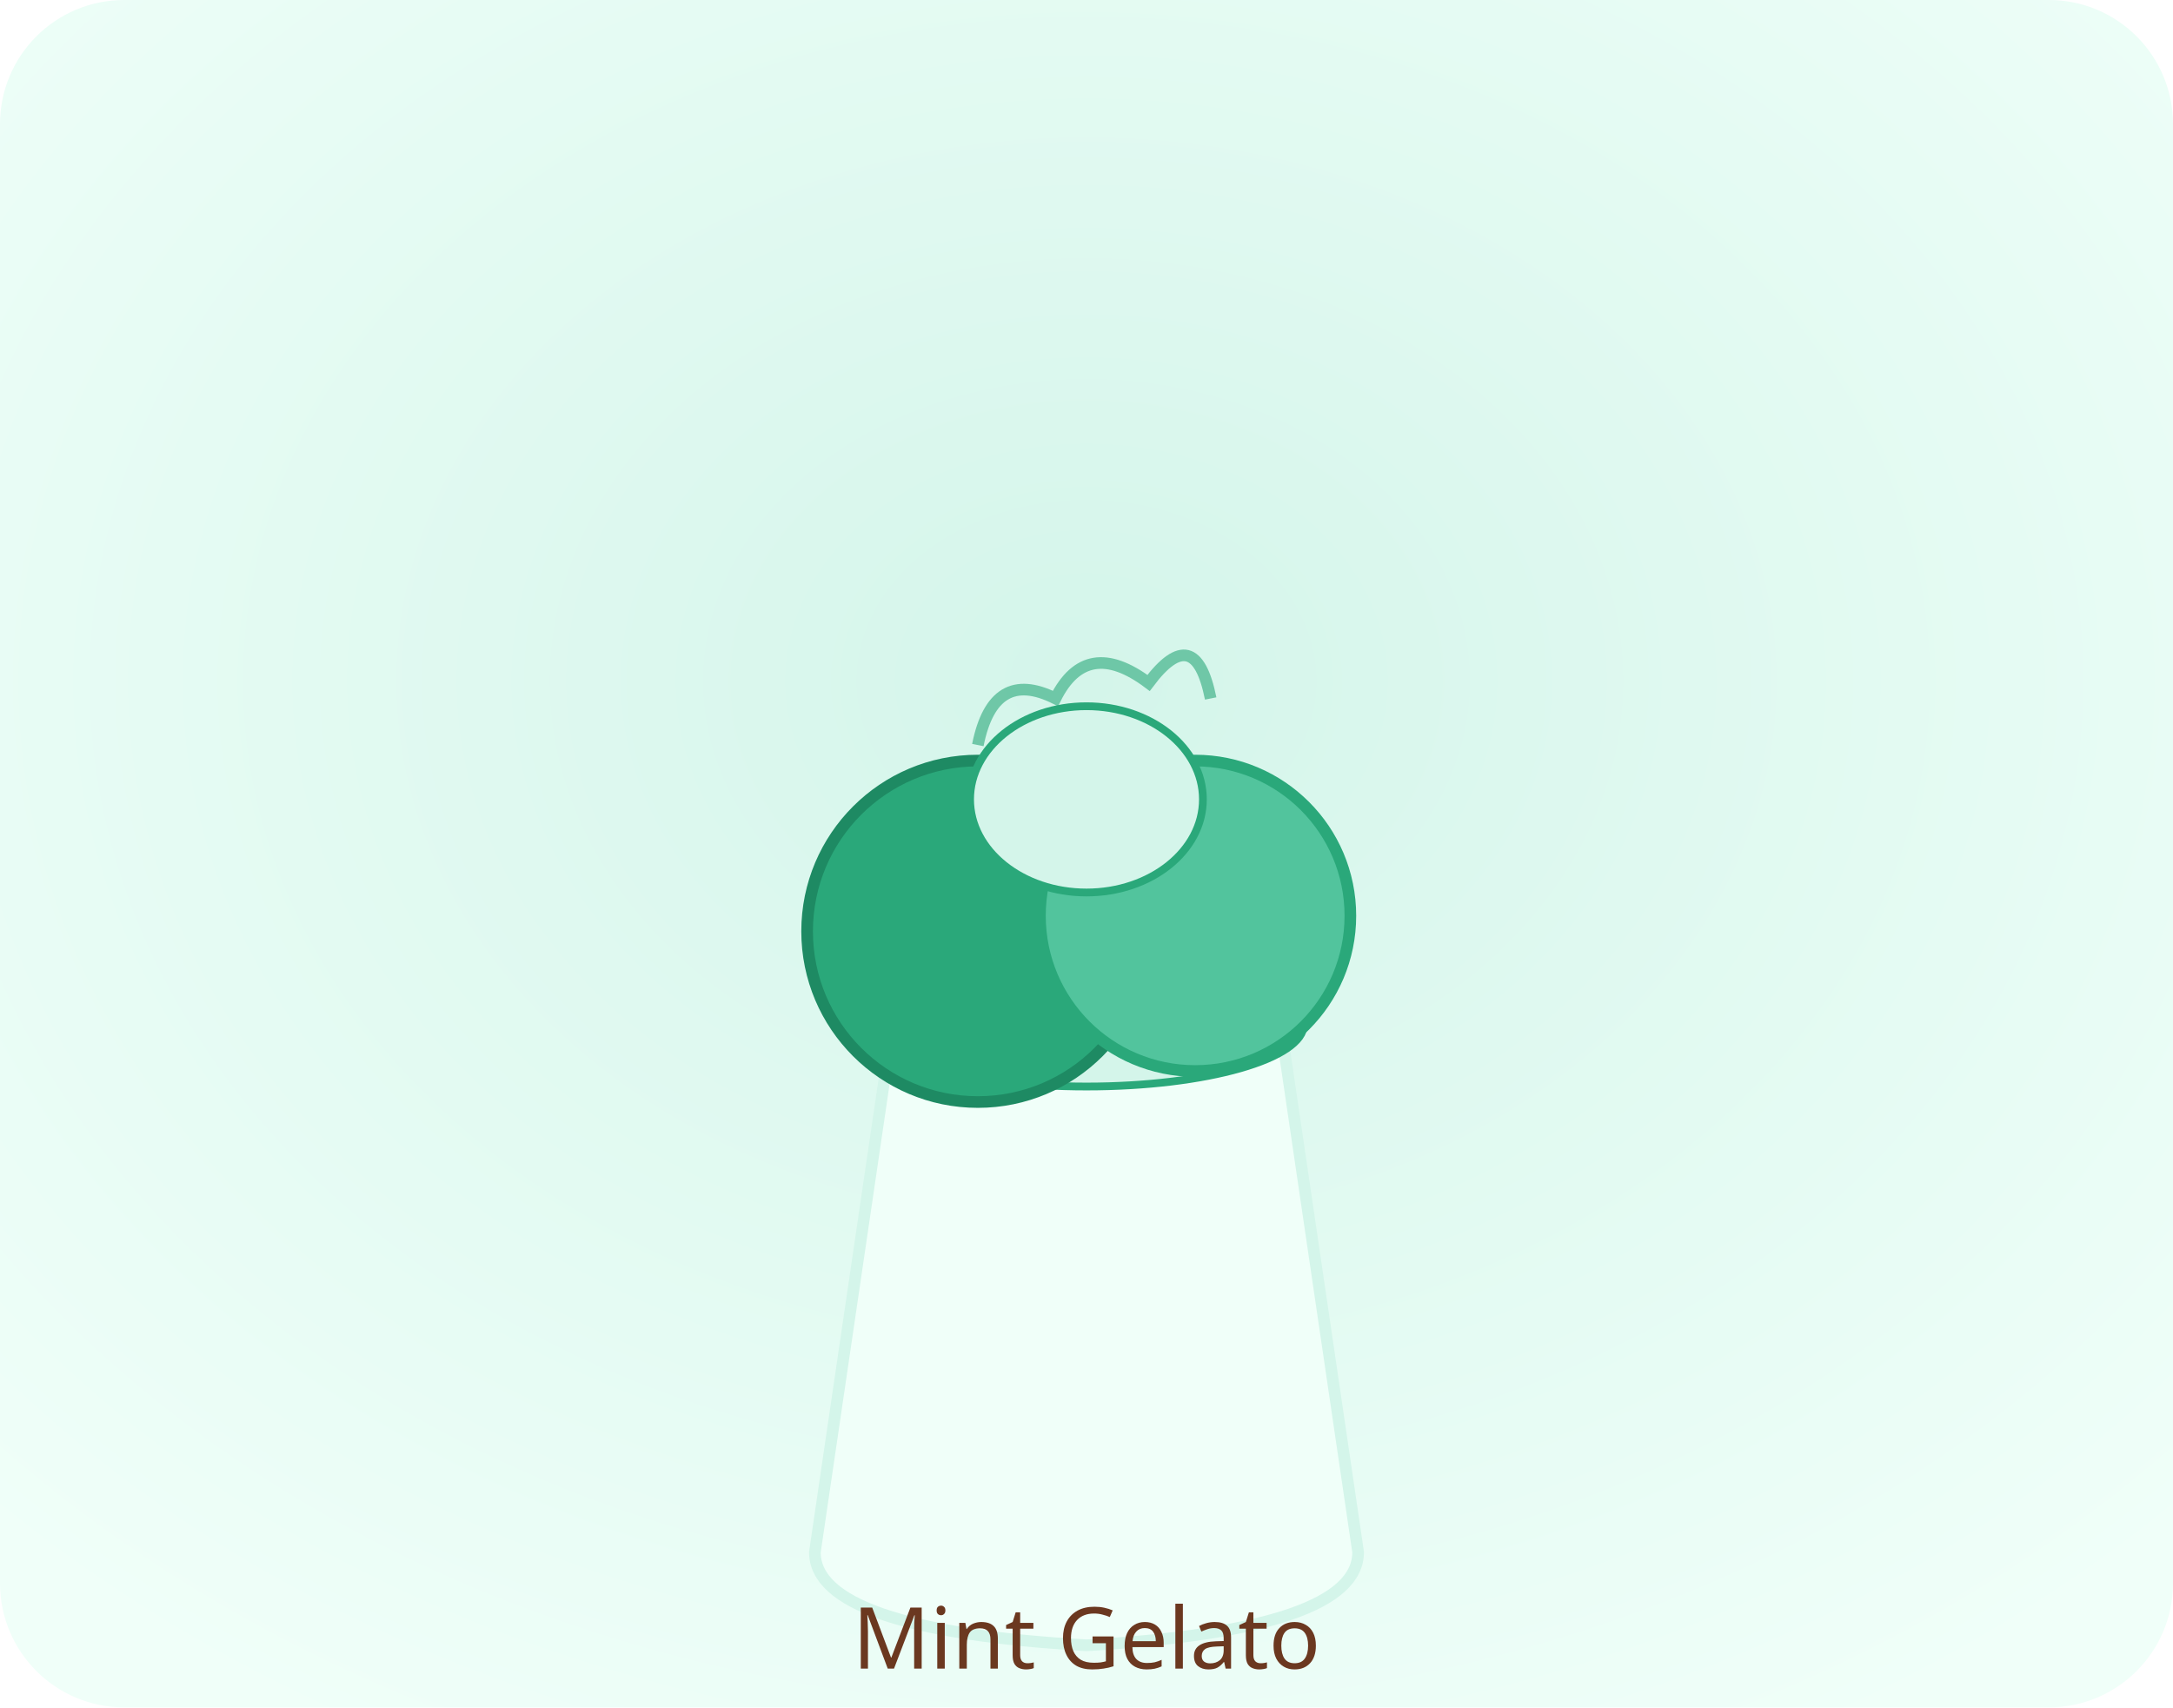
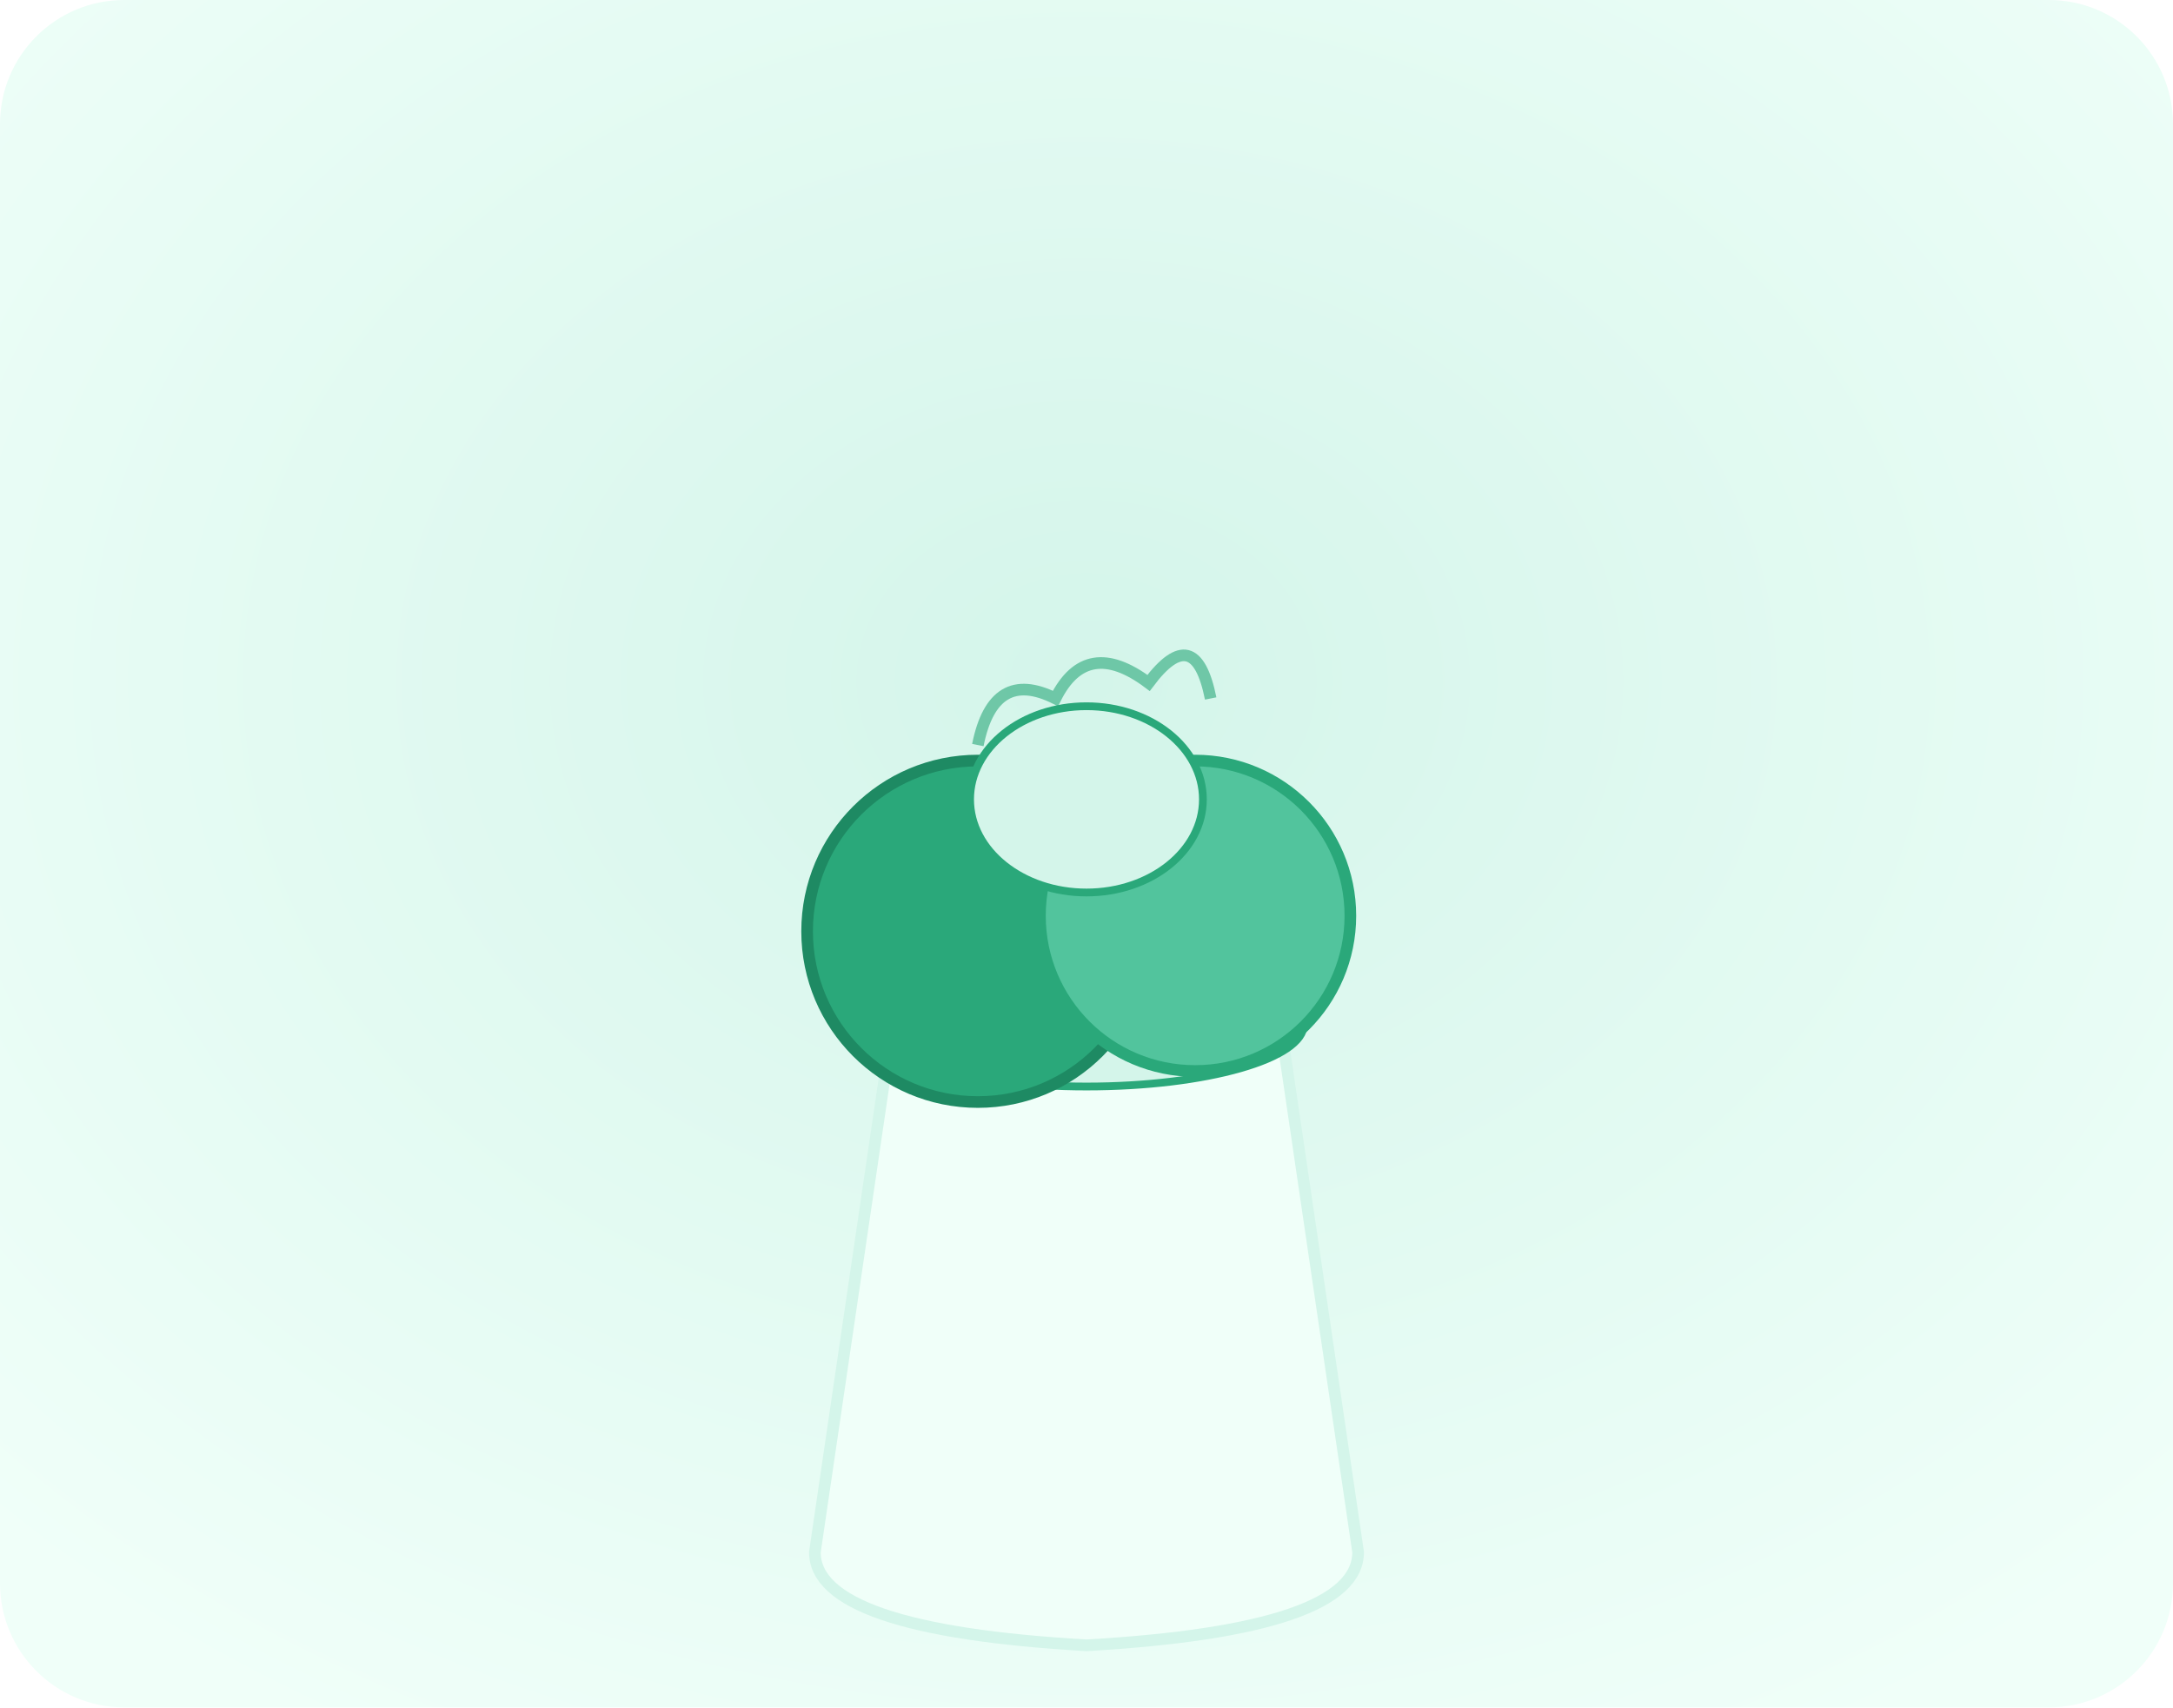
<svg xmlns="http://www.w3.org/2000/svg" viewBox="0 0 280 220">
  <defs>
    <radialGradient id="pbg" cx="50%" cy="40%" r="70%">
      <stop offset="0%" stop-color="#D4F5EA" />
      <stop offset="100%" stop-color="#F0FFF9" />
    </radialGradient>
  </defs>
  <rect width="280" height="220" rx="16" fill="url(#pbg)" />
  <path d="M105,200 Q105,210 140,212 Q175,210 175,200 L165,132 L115,132 Z" fill="#F0FFF9" stroke="#D4F5EA" stroke-width="1.5" />
  <ellipse cx="140" cy="132" rx="28" ry="8" fill="#D4F5EA" stroke="#2AA87A" stroke-width="1" />
  <circle cx="126" cy="120" r="22" fill="#2AA87A" stroke="#1E8A63" stroke-width="1.5" />
  <circle cx="154" cy="118" r="20" fill="#52C49D" stroke="#2AA87A" stroke-width="1.5" />
  <ellipse cx="140" cy="103" rx="15" ry="12" fill="#D4F5EA" stroke="#2AA87A" stroke-width="1" />
  <path d="M126,96 Q128,86 136,90 Q140,82 148,88 Q154,80 156,90" fill="none" stroke="#2AA87A" stroke-width="1.5" opacity="0.6" />
-   <text x="140" y="215" text-anchor="middle" font-size="11" fill="#6B3820" font-family="sans-serif">Mint Gelato</text>
</svg>
